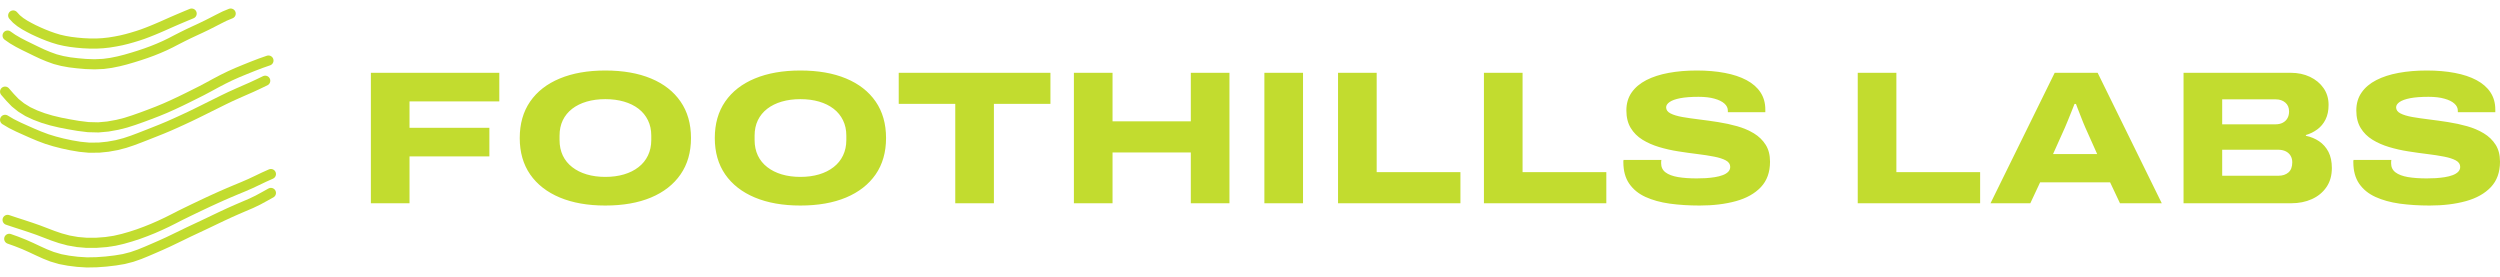
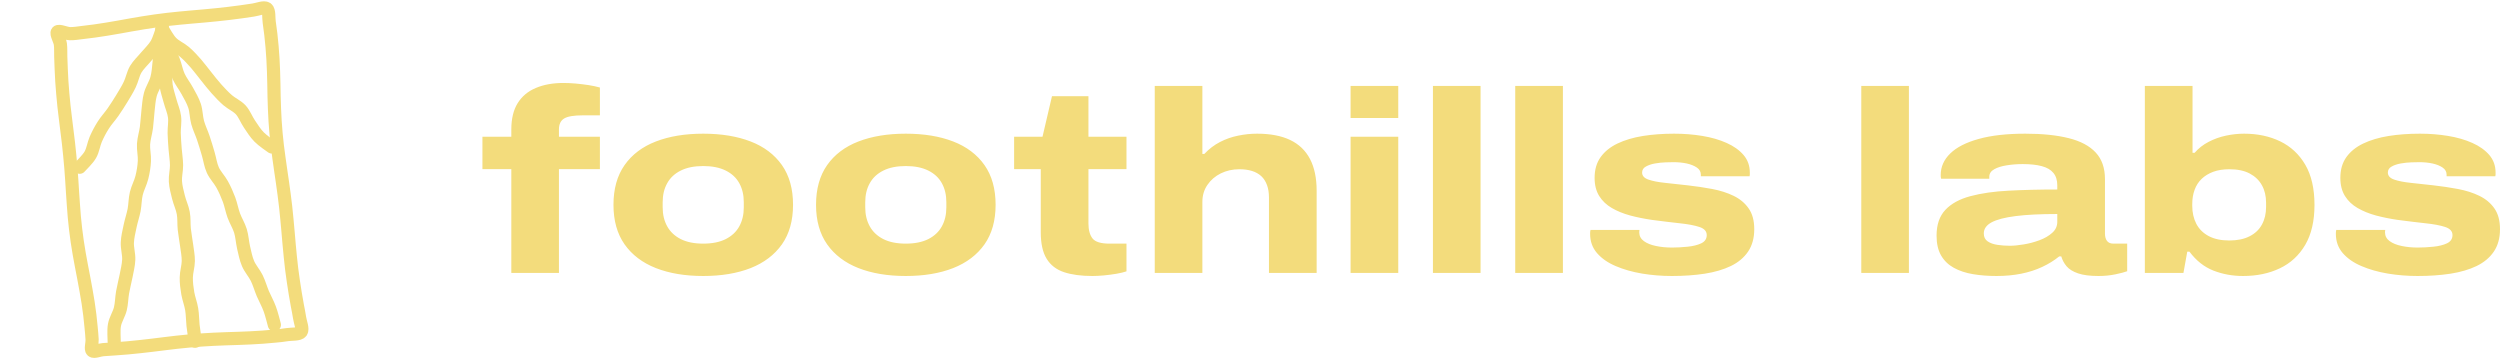
- <svg xmlns="http://www.w3.org/2000/svg" viewBox="0 0 579.71 64" width="579.71" height="64" role="img" aria-label="Foothills Labs">
+ <svg xmlns="http://www.w3.org/2000/svg" viewBox="0 0 445.66 64" width="445.66" height="64" role="img" aria-label="Foothills Labs">
  <g transform="translate(0 0)">
-     <g fill="none" stroke="#C2DC2F" stroke-width="2.35" stroke-linecap="round" stroke-linejoin="round">
-       <path d="M62.82 40.36L61.21 41.08L59.6 41.85L58.03 42.59L56.35 43.32L54.73 43.99L53.12 44.67L51.48 45.38L49.84 46.12L48.25 46.85L46.64 47.61L45.02 48.38L43.41 49.16L41.82 49.94L40.32 50.71L38.7 51.52L37.08 52.28L35.46 52.99L33.84 53.64L32.08 54.29L30.3 54.87L28.52 55.38L26.58 55.83L24.57 56.13L22.36 56.3L20.01 56.3L17.93 56.12L15.89 55.76L13.97 55.24L12.24 54.65L10.59 54.02L8.83 53.35L7.08 52.74L5.3 52.15L3.53 51.58L1.76 50.99" />
-       <path d="M1.18 27.79L2.65 28.66L4.26 29.46L5.88 30.19L7.5 30.91L9.12 31.59L10.88 32.25L12.65 32.79L14.56 33.28L16.48 33.69L18.54 34.04L20.59 34.24L22.95 34.23L25.01 34.02L27.07 33.65L28.95 33.16L30.72 32.57L32.37 31.95L34.14 31.26L35.76 30.62L37.49 29.93L39.14 29.24L40.76 28.52L42.38 27.78L43.99 27.03L45.6 26.25L47.1 25.51L48.7 24.71L50.32 23.91L51.83 23.16L53.41 22.4L55.03 21.67L56.66 20.95L58.33 20.22L59.92 19.48L61.5 18.72" />
-       <path d="M44.44 3.15L43.37 3.59L42.23 4.07L41.05 4.57L39.92 5.06L38.84 5.54L37.67 6.06L36.58 6.53L35.46 7L34.28 7.47L33.11 7.91L31.92 8.31L30.6 8.71L29.42 9.04L28.1 9.36L26.77 9.62L25.3 9.86L23.83 10.02L22.36 10.1L20.74 10.09L19.27 10.02L17.8 9.89L16.33 9.71L15 9.48L13.68 9.18L12.36 8.78L11.18 8.36L10 7.89L8.92 7.42L7.8 6.9L6.77 6.37L5.74 5.8L4.71 5.13L3.82 4.41L3.06 3.59" />
-       <path d="M62.82 44.74L61.35 45.56L59.78 46.41L58.24 47.15L56.53 47.88L54.88 48.59L53.26 49.31L51.64 50.06L50.04 50.82L48.5 51.56L46.94 52.3L45.32 53.06L43.7 53.82L42.08 54.61L40.48 55.38L38.94 56.12L37.31 56.86L35.64 57.59L33.99 58.3L32.37 58.96L30.6 59.58L28.69 60.07L26.77 60.39L24.57 60.65L22.36 60.81L20.15 60.85L17.95 60.71L15.89 60.45L13.97 60.09L12.06 59.53L10.44 58.89L8.83 58.16L7.21 57.4L5.59 56.68L3.82 55.98L2.14 55.38" />
-       <path d="M1.18 21.25L2.33 22.57L3.53 23.82L4.9 24.92L6.47 25.89L8.19 26.69L10 27.37L11.91 27.94L13.97 28.43L16.03 28.83L18.13 29.19L20.45 29.48L22.8 29.54L25.01 29.34L27.22 28.94L29.13 28.46L31.04 27.85L32.96 27.17L34.73 26.51L36.55 25.81L38.34 25.07L40.02 24.32L41.79 23.49L43.41 22.7L45.16 21.83L46.79 21.01L48.41 20.15L50.03 19.27L51.64 18.42L53.38 17.57L55.04 16.83L56.81 16.1L58.65 15.36L60.47 14.66L62.25 14.04" />
-       <path d="M53.49 3.15L52.07 3.74L50.61 4.47L49.29 5.15L47.97 5.82L46.49 6.53L45.17 7.14L43.7 7.83L42.38 8.48L41 9.18L39.58 9.92L38.26 10.56L36.78 11.21L35.31 11.8L33.84 12.34L32.29 12.86L30.75 13.34L29.13 13.81L27.51 14.22L25.74 14.58L23.98 14.82L21.92 14.91L19.86 14.84L17.95 14.67L16.18 14.46L14.42 14.14L12.8 13.72L11.22 13.15L9.83 12.57L8.38 11.89L7.05 11.24L5.59 10.53L4.26 9.84L2.94 9.07L1.76 8.25" />
+     <g fill="none" stroke="#F3DC7C" stroke-width="2.35" stroke-linecap="round" stroke-linejoin="round">
+       <path d="M 10.23 5.69 C 10.52 5.38 11.73 5.98 12.47 6 C 13.21 6.02 13.93 5.88 14.66 5.8 C 15.38 5.72 16.11 5.63 16.84 5.53 C 17.56 5.43 18.28 5.32 19.01 5.2 C 19.73 5.08 20.45 4.95 21.18 4.83 C 21.9 4.7 22.62 4.57 23.34 4.44 C 24.06 4.32 24.79 4.19 25.51 4.07 C 26.23 3.96 26.96 3.85 27.68 3.74 C 28.41 3.64 29.13 3.55 29.86 3.46 C 30.59 3.38 31.32 3.3 32.04 3.23 C 32.77 3.16 33.5 3.09 34.23 3.03 C 34.96 2.96 35.69 2.9 36.42 2.84 C 37.15 2.77 37.87 2.7 38.6 2.63 C 39.33 2.55 40.06 2.47 40.78 2.39 C 41.51 2.3 42.24 2.21 42.96 2.11 C 43.69 2.01 44.37 1.89 45.14 1.79 C 45.9 1.69 47.08 1.18 47.55 1.53 C 48.03 1.89 47.87 3.18 47.99 3.94 C 48.11 4.71 48.19 5.4 48.28 6.13 C 48.36 6.86 48.44 7.6 48.5 8.33 C 48.57 9.06 48.62 9.8 48.66 10.53 C 48.71 11.27 48.74 12.01 48.76 12.74 C 48.79 13.48 48.8 14.22 48.82 14.96 C 48.84 15.69 48.85 16.43 48.86 17.17 C 48.88 17.91 48.9 18.65 48.93 19.38 C 48.96 20.12 48.99 20.86 49.04 21.59 C 49.08 22.33 49.14 23.06 49.21 23.8 C 49.27 24.53 49.35 25.26 49.44 25.99 C 49.53 26.72 49.63 27.45 49.73 28.18 C 49.83 28.91 49.94 29.64 50.04 30.37 C 50.15 31.1 50.26 31.83 50.36 32.56 C 50.47 33.28 50.57 34.01 50.66 34.74 C 50.76 35.47 50.85 36.2 50.93 36.94 C 51.01 37.67 51.08 38.4 51.15 39.13 C 51.22 39.87 51.29 40.6 51.35 41.33 C 51.42 42.06 51.47 42.8 51.54 43.53 C 51.61 44.27 51.67 45 51.75 45.73 C 51.82 46.46 51.9 47.19 51.99 47.92 C 52.08 48.66 52.18 49.39 52.29 50.11 C 52.39 50.84 52.51 51.57 52.63 52.3 C 52.75 53.03 52.89 53.75 53.01 54.48 C 53.14 55.2 53.3 55.88 53.41 56.66 C 53.52 57.44 54.05 58.66 53.69 59.16 C 53.32 59.66 51.99 59.53 51.22 59.65 C 50.44 59.78 49.77 59.84 49.04 59.91 C 48.31 59.99 47.58 60.05 46.85 60.1 C 46.12 60.16 45.39 60.19 44.66 60.23 C 43.93 60.27 43.19 60.29 42.46 60.32 C 41.73 60.34 40.99 60.36 40.26 60.39 C 39.53 60.42 38.79 60.44 38.06 60.48 C 37.33 60.52 36.6 60.56 35.87 60.61 C 35.14 60.66 34.41 60.72 33.68 60.79 C 32.95 60.85 32.22 60.93 31.5 61.01 C 30.77 61.09 30.04 61.18 29.32 61.27 C 28.59 61.36 27.86 61.45 27.14 61.54 C 26.41 61.62 25.68 61.71 24.96 61.79 C 24.23 61.86 23.5 61.94 22.77 62.01 C 22.04 62.07 21.31 62.13 20.58 62.18 C 19.85 62.24 19.08 62.27 18.39 62.33 C 17.7 62.38 16.77 62.82 16.44 62.53 C 16.11 62.23 16.45 61.24 16.42 60.54 C 16.39 59.85 16.31 59.08 16.24 58.34 C 16.17 57.61 16.1 56.88 16.01 56.15 C 15.92 55.42 15.82 54.69 15.71 53.96 C 15.6 53.23 15.47 52.5 15.34 51.78 C 15.22 51.05 15.08 50.33 14.94 49.6 C 14.8 48.87 14.66 48.15 14.52 47.42 C 14.39 46.7 14.25 45.97 14.12 45.24 C 14 44.52 13.88 43.79 13.77 43.06 C 13.66 42.33 13.57 41.6 13.48 40.87 C 13.39 40.14 13.32 39.41 13.25 38.68 C 13.19 37.94 13.13 37.21 13.08 36.47 C 13.02 35.74 12.98 35 12.93 34.27 C 12.88 33.53 12.84 32.8 12.79 32.06 C 12.74 31.33 12.69 30.59 12.63 29.86 C 12.57 29.13 12.5 28.39 12.43 27.66 C 12.36 26.93 12.28 26.2 12.2 25.47 C 12.11 24.73 12.02 24 11.93 23.27 C 11.84 22.54 11.75 21.81 11.66 21.08 C 11.57 20.35 11.48 19.62 11.4 18.89 C 11.33 18.16 11.25 17.42 11.19 16.69 C 11.12 15.96 11.07 15.22 11.02 14.49 C 10.97 13.75 10.94 13.02 10.91 12.28 C 10.87 11.54 10.85 10.81 10.83 10.07 C 10.8 9.33 10.86 8.59 10.76 7.85 C 10.66 7.13 9.95 6 10.23 5.69 Z" />
+       <path d="M 28.79 3.74 C 28.82 4.22 28.95 5.65 29.01 6.6 C 29.06 7.56 29.03 8.52 29.12 9.48 C 29.2 10.43 29.45 11.37 29.54 12.32 C 29.62 13.27 29.48 14.25 29.61 15.2 C 29.74 16.15 30.07 17.07 30.32 18.01 C 30.57 18.95 30.99 19.86 31.11 20.81 C 31.24 21.76 31.03 22.75 31.05 23.71 C 31.07 24.67 31.15 25.62 31.22 26.57 C 31.29 27.53 31.46 28.47 31.47 29.44 C 31.48 30.4 31.21 31.39 31.27 32.34 C 31.33 33.3 31.59 34.23 31.82 35.17 C 32.05 36.11 32.5 37.02 32.67 37.97 C 32.85 38.91 32.75 39.88 32.85 40.83 C 32.95 41.79 33.14 42.73 33.26 43.68 C 33.38 44.63 33.58 45.57 33.57 46.53 C 33.56 47.49 33.22 48.49 33.21 49.46 C 33.19 50.42 33.32 51.37 33.48 52.31 C 33.65 53.26 34.02 54.18 34.17 55.13 C 34.33 56.07 34.31 57.04 34.41 57.99 C 34.52 58.94 34.73 60.36 34.79 60.83" />
+       <path d="M 28.94 5.17 C 28.76 5.62 28.37 7.06 27.89 7.88 C 27.4 8.71 26.66 9.38 26.04 10.12 C 25.42 10.87 24.68 11.54 24.19 12.36 C 23.71 13.19 23.55 14.21 23.13 15.07 C 22.72 15.94 22.2 16.75 21.71 17.57 C 21.21 18.39 20.7 19.19 20.15 19.98 C 19.6 20.77 18.93 21.48 18.42 22.29 C 17.9 23.1 17.46 23.94 17.07 24.83 C 16.69 25.71 16.58 26.76 16.1 27.59 C 15.63 28.42 14.52 29.44 14.21 29.81" />
+       <path d="M 28.94 5.17 C 29.21 5.57 29.89 6.89 30.56 7.58 C 31.23 8.27 32.21 8.66 32.94 9.29 C 33.67 9.92 34.31 10.63 34.94 11.34 C 35.57 12.06 36.13 12.85 36.74 13.59 C 37.34 14.34 37.92 15.1 38.56 15.81 C 39.2 16.53 39.86 17.23 40.58 17.86 C 41.31 18.49 42.28 18.89 42.93 19.6 C 43.57 20.31 43.91 21.29 44.46 22.1 C 45 22.9 45.51 23.73 46.18 24.41 C 46.85 25.1 48.08 25.91 48.47 26.2" />
+       <path d="M 28.94 5.17 C 28.87 5.66 28.65 7.13 28.56 8.11 C 28.46 9.1 28.47 10.1 28.37 11.09 C 28.27 12.07 28.21 13.06 27.95 14.02 C 27.69 14.99 27.06 15.89 26.8 16.85 C 26.54 17.81 26.5 18.81 26.38 19.79 C 26.27 20.77 26.23 21.77 26.1 22.75 C 25.97 23.73 25.65 24.68 25.59 25.67 C 25.53 26.67 25.79 27.71 25.74 28.7 C 25.69 29.69 25.53 30.67 25.29 31.63 C 25.05 32.6 24.53 33.52 24.3 34.49 C 24.07 35.45 24.09 36.45 23.91 37.43 C 23.72 38.4 23.39 39.35 23.19 40.32 C 22.99 41.29 22.74 42.25 22.7 43.25 C 22.66 44.24 22.99 45.3 22.95 46.29 C 22.91 47.28 22.65 48.25 22.47 49.22 C 22.28 50.19 22.02 51.15 21.85 52.13 C 21.68 53.1 21.69 54.1 21.45 55.07 C 21.21 56.03 20.59 56.94 20.41 57.91 C 20.22 58.88 20.37 60.41 20.36 60.91" />
+       <path d="M 28.94 5.17 C 29.06 5.65 29.33 7.13 29.66 8.07 C 29.99 9 30.55 9.85 30.91 10.77 C 31.27 11.69 31.42 12.69 31.83 13.59 C 32.24 14.5 32.9 15.31 33.37 16.18 C 33.85 17.06 34.37 17.92 34.68 18.86 C 34.99 19.8 34.97 20.87 35.23 21.83 C 35.49 22.79 35.94 23.67 36.25 24.61 C 36.57 25.55 36.85 26.51 37.13 27.46 C 37.41 28.41 37.53 29.42 37.94 30.32 C 38.35 31.23 39.12 31.99 39.6 32.87 C 40.08 33.74 40.48 34.65 40.83 35.58 C 41.17 36.5 41.34 37.5 41.68 38.43 C 42.02 39.36 42.57 40.21 42.86 41.15 C 43.15 42.1 43.2 43.14 43.42 44.12 C 43.65 45.09 43.83 46.08 44.22 46.99 C 44.61 47.9 45.33 48.68 45.77 49.57 C 46.21 50.47 46.47 51.43 46.85 52.34 C 47.24 53.25 47.74 54.12 48.08 55.05 C 48.43 55.98 48.77 57.43 48.91 57.91" />
    </g>
  </g>
-   <g fill="#C2DC2F" transform="translate(82.28 47.13)">
-     <path d="M3.72 0V-30.25H33.5V-23.61H12.68V-17.5H31.2V-10.86H12.68V0Z M58.07 0.53Q51.99 0.53 47.53 -1.33Q43.07 -3.2 40.65 -6.69Q38.24 -10.19 38.24 -15.12Q38.24 -20.08 40.65 -23.58Q43.07 -27.08 47.53 -28.93Q51.99 -30.78 58.07 -30.78Q64.24 -30.78 68.68 -28.93Q73.12 -27.08 75.53 -23.58Q77.95 -20.08 77.95 -15.12Q77.95 -10.19 75.53 -6.69Q73.12 -3.2 68.68 -1.33Q64.24 0.53 58.07 0.53ZM58.09 -6.11Q60.46 -6.11 62.41 -6.69Q64.37 -7.27 65.79 -8.38Q67.21 -9.48 67.97 -11.07Q68.74 -12.67 68.74 -14.65V-15.69Q68.74 -17.67 67.97 -19.24Q67.21 -20.81 65.79 -21.91Q64.37 -23 62.41 -23.57Q60.46 -24.14 58.09 -24.14Q55.72 -24.14 53.77 -23.57Q51.82 -23 50.4 -21.91Q48.98 -20.81 48.22 -19.24Q47.47 -17.67 47.47 -15.69V-14.65Q47.47 -12.67 48.22 -11.07Q48.98 -9.48 50.4 -8.38Q51.82 -7.27 53.77 -6.69Q55.72 -6.11 58.09 -6.11Z M103.31 0.53Q97.22 0.53 92.76 -1.33Q88.3 -3.2 85.88 -6.69Q83.47 -10.19 83.47 -15.12Q83.47 -20.08 85.88 -23.58Q88.3 -27.08 92.76 -28.93Q97.22 -30.78 103.31 -30.78Q109.47 -30.78 113.91 -28.93Q118.35 -27.08 120.77 -23.58Q123.18 -20.08 123.18 -15.12Q123.18 -10.19 120.77 -6.69Q118.35 -3.2 113.91 -1.33Q109.47 0.53 103.31 0.53ZM103.32 -6.11Q105.69 -6.11 107.65 -6.69Q109.6 -7.27 111.02 -8.38Q112.44 -9.48 113.2 -11.07Q113.97 -12.67 113.97 -14.65V-15.69Q113.97 -17.67 113.2 -19.24Q112.44 -20.81 111.02 -21.91Q109.6 -23 107.65 -23.57Q105.69 -24.14 103.32 -24.14Q100.96 -24.14 99 -23.57Q97.05 -23 95.63 -21.91Q94.21 -20.81 93.45 -19.24Q92.7 -17.67 92.7 -15.69V-14.65Q92.7 -12.67 93.45 -11.07Q94.21 -9.48 95.63 -8.38Q97.05 -7.27 99 -6.69Q100.96 -6.11 103.32 -6.11Z M139.23 0V-23.04H126.12V-30.25H161.3V-23.04H148.19V0Z M166.74 0V-30.25H175.7V-18.99H193.85V-30.25H202.81V0H193.85V-11.78H175.7V0Z M210.91 0V-30.25H219.87V0Z M227.99 0V-30.25H236.95V-7.21H256.37V0Z M261.82 0V-30.25H270.78V-7.21H290.2V0Z M311.81 0.53Q308.11 0.53 304.91 0.09Q301.7 -0.36 299.29 -1.46Q296.88 -2.56 295.52 -4.53Q294.15 -6.5 294.15 -9.54Q294.15 -9.63 294.15 -9.77Q294.15 -9.92 294.2 -10.05H302.97Q302.93 -9.88 302.92 -9.68Q302.91 -9.49 302.91 -9.27Q302.91 -7.93 303.93 -7.16Q304.95 -6.39 306.82 -6.07Q308.68 -5.76 311.15 -5.76Q312.19 -5.76 313.27 -5.82Q314.35 -5.89 315.36 -6.05Q316.37 -6.21 317.17 -6.51Q317.98 -6.81 318.45 -7.28Q318.93 -7.76 318.93 -8.43Q318.93 -9.38 317.92 -9.93Q316.91 -10.48 315.19 -10.81Q313.46 -11.15 311.32 -11.41Q309.18 -11.67 306.89 -12.03Q304.59 -12.39 302.45 -13.03Q300.31 -13.67 298.59 -14.73Q296.87 -15.79 295.86 -17.45Q294.85 -19.12 294.85 -21.52Q294.85 -23.92 296.06 -25.67Q297.28 -27.42 299.47 -28.55Q301.67 -29.68 304.66 -30.23Q307.65 -30.78 311.17 -30.78Q314.76 -30.78 317.69 -30.22Q320.61 -29.67 322.71 -28.55Q324.81 -27.43 325.94 -25.73Q327.07 -24.02 327.07 -21.73V-21.12H318.38V-21.48Q318.38 -22.4 317.59 -23.11Q316.79 -23.83 315.28 -24.25Q313.76 -24.68 311.59 -24.68Q309 -24.68 307.33 -24.36Q305.66 -24.03 304.87 -23.47Q304.07 -22.91 304.07 -22.24Q304.07 -21.35 305.08 -20.83Q306.09 -20.31 307.82 -20Q309.54 -19.7 311.68 -19.44Q313.82 -19.18 316.12 -18.82Q318.41 -18.46 320.55 -17.86Q322.69 -17.25 324.42 -16.21Q326.14 -15.16 327.15 -13.56Q328.16 -11.97 328.16 -9.63Q328.16 -5.99 326.05 -3.75Q323.94 -1.51 320.25 -0.49Q316.56 0.53 311.81 0.53Z M348.5 0V-30.25H357.46V-7.21H376.88V0Z M379.29 0 394.17 -30.25H404.13L419 0H409.31L407.02 -4.85H390.79L388.52 0ZM393.79 -11.41H404.02L401.27 -17.56Q401.1 -17.97 400.78 -18.72Q400.47 -19.48 400.14 -20.34Q399.81 -21.19 399.52 -21.93Q399.24 -22.67 399.1 -23.03H398.77Q398.45 -22.22 398.03 -21.17Q397.61 -20.12 397.21 -19.14Q396.82 -18.15 396.54 -17.54Z M424.05 0V-30.25H448.92Q451.38 -30.25 453.37 -29.31Q455.36 -28.36 456.52 -26.69Q457.68 -25.02 457.68 -22.8Q457.68 -20.82 456.97 -19.41Q456.26 -18 455.07 -17.13Q453.88 -16.25 452.42 -15.82V-15.64Q454.12 -15.29 455.49 -14.37Q456.85 -13.45 457.65 -11.92Q458.44 -10.39 458.44 -8.17Q458.44 -5.57 457.19 -3.75Q455.94 -1.92 453.81 -0.96Q451.68 0 449.06 0ZM433.01 -6.38H446.07Q447.48 -6.38 448.37 -7.14Q449.26 -7.91 449.26 -9.5Q449.26 -10.34 448.88 -11Q448.49 -11.67 447.75 -12.04Q447.01 -12.41 445.95 -12.41H433.01ZM433.01 -18.3H445.33Q446.35 -18.3 447.05 -18.67Q447.76 -19.04 448.14 -19.71Q448.52 -20.38 448.52 -21.3Q448.52 -22.59 447.65 -23.34Q446.78 -24.09 445.45 -24.09H433.01Z M481.08 0.53Q477.38 0.53 474.17 0.09Q470.97 -0.36 468.56 -1.46Q466.14 -2.56 464.78 -4.53Q463.42 -6.5 463.42 -9.54Q463.42 -9.63 463.42 -9.77Q463.42 -9.92 463.47 -10.05H472.24Q472.2 -9.88 472.19 -9.68Q472.18 -9.49 472.18 -9.27Q472.18 -7.93 473.2 -7.16Q474.22 -6.39 476.08 -6.07Q477.95 -5.76 480.42 -5.76Q481.46 -5.76 482.54 -5.82Q483.62 -5.89 484.63 -6.05Q485.64 -6.21 486.44 -6.51Q487.24 -6.81 487.72 -7.28Q488.2 -7.76 488.2 -8.43Q488.2 -9.38 487.19 -9.93Q486.18 -10.48 484.46 -10.81Q482.73 -11.15 480.59 -11.41Q478.45 -11.67 476.16 -12.03Q473.86 -12.39 471.72 -13.03Q469.58 -13.67 467.86 -14.73Q466.13 -15.79 465.12 -17.45Q464.11 -19.12 464.11 -21.52Q464.11 -23.92 465.33 -25.67Q466.54 -27.42 468.74 -28.55Q470.93 -29.68 473.92 -30.23Q476.91 -30.78 480.44 -30.78Q484.03 -30.78 486.96 -30.22Q489.88 -29.67 491.98 -28.55Q494.08 -27.43 495.21 -25.73Q496.34 -24.02 496.34 -21.73V-21.12H487.65V-21.48Q487.65 -22.4 486.85 -23.11Q486.06 -23.83 484.54 -24.25Q483.03 -24.68 480.86 -24.68Q478.26 -24.68 476.6 -24.36Q474.93 -24.03 474.13 -23.47Q473.34 -22.91 473.34 -22.24Q473.34 -21.35 474.35 -20.83Q475.36 -20.31 477.09 -20Q478.81 -19.7 480.95 -19.44Q483.09 -19.18 485.38 -18.82Q487.68 -18.46 489.82 -17.86Q491.96 -17.25 493.68 -16.21Q495.41 -15.16 496.42 -13.56Q497.43 -11.97 497.43 -9.63Q497.43 -5.99 495.32 -3.75Q493.21 -1.51 489.52 -0.49Q485.83 0.53 481.08 0.53Z" />
+   <g fill="#F3DC7C" transform="translate(85.51 48.65)">
+     <path d="M5.64 0V-18.5H0.49V-24.27H5.64V-25.58Q5.64 -28.43 6.77 -30.26Q7.91 -32.09 10.01 -32.97Q12.11 -33.86 14.93 -33.86Q15.92 -33.86 17.1 -33.76Q18.28 -33.65 19.41 -33.48Q20.54 -33.3 21.43 -33.05V-28.09H18.4Q15.98 -28.09 15.06 -27.53Q14.13 -26.97 14.13 -25.57V-24.27H21.43V-18.5H14.13V0Z M39.85 0.55Q35.01 0.55 31.41 -0.86Q27.81 -2.28 25.83 -5.09Q23.85 -7.91 23.85 -12.14Q23.85 -16.4 25.83 -19.22Q27.81 -22.04 31.41 -23.43Q35.01 -24.82 39.85 -24.82Q44.7 -24.82 48.3 -23.43Q51.89 -22.04 53.88 -19.22Q55.86 -16.4 55.86 -12.14Q55.86 -7.91 53.88 -5.09Q51.89 -2.28 48.3 -0.86Q44.7 0.55 39.85 0.55ZM39.85 -5.22Q42.25 -5.22 43.87 -6.03Q45.48 -6.85 46.28 -8.3Q47.08 -9.76 47.08 -11.68V-12.6Q47.08 -14.55 46.28 -15.99Q45.48 -17.44 43.87 -18.24Q42.25 -19.05 39.85 -19.05Q37.45 -19.05 35.84 -18.24Q34.23 -17.44 33.43 -15.99Q32.62 -14.55 32.62 -12.6V-11.68Q32.62 -9.76 33.43 -8.3Q34.23 -6.85 35.84 -6.03Q37.45 -5.22 39.85 -5.22Z M75.96 0.55Q71.12 0.55 67.52 -0.86Q63.92 -2.28 61.94 -5.09Q59.96 -7.91 59.96 -12.14Q59.96 -16.4 61.94 -19.22Q63.92 -22.04 67.52 -23.43Q71.12 -24.82 75.96 -24.82Q80.81 -24.82 84.41 -23.43Q88 -22.04 89.99 -19.22Q91.97 -16.4 91.97 -12.14Q91.97 -7.91 89.99 -5.09Q88 -2.28 84.41 -0.86Q80.81 0.55 75.96 0.55ZM75.96 -5.22Q78.36 -5.22 79.98 -6.03Q81.59 -6.85 82.39 -8.3Q83.19 -9.76 83.19 -11.68V-12.6Q83.19 -14.55 82.39 -15.99Q81.59 -17.44 79.98 -18.24Q78.36 -19.05 75.96 -19.05Q73.56 -19.05 71.95 -18.24Q70.34 -17.44 69.54 -15.99Q68.73 -14.55 68.73 -12.6V-11.68Q68.73 -9.76 69.54 -8.3Q70.34 -6.85 71.95 -6.03Q73.56 -5.22 75.96 -5.22Z M109.24 0.55Q106.22 0.55 104.17 -0.13Q102.11 -0.82 101.07 -2.52Q100.02 -4.22 100.02 -7.26V-18.5H95.27V-24.27H100.33L102.02 -31.5H108.52V-24.27H115.3V-18.5H108.52V-8.82Q108.52 -7.07 109.25 -6.14Q109.98 -5.22 112.27 -5.22H115.3V-0.28Q114.65 -0.05 113.53 0.15Q112.4 0.34 111.24 0.45Q110.07 0.55 109.24 0.55Z M120.34 0V-33.33H128.83V-21.21H129.18Q130.44 -22.55 131.98 -23.34Q133.51 -24.13 135.21 -24.47Q136.91 -24.82 138.59 -24.82Q142.12 -24.82 144.47 -23.7Q146.82 -22.58 148.01 -20.32Q149.2 -18.05 149.2 -14.65V0H140.7V-13.47Q140.7 -14.71 140.35 -15.66Q140 -16.62 139.34 -17.24Q138.67 -17.86 137.69 -18.17Q136.71 -18.48 135.43 -18.48Q133.61 -18.48 132.11 -17.74Q130.62 -17 129.73 -15.69Q128.83 -14.38 128.83 -12.66V0Z M155.25 -27.62V-33.33H163.75V-27.62ZM155.25 0V-24.27H163.75V0Z M169.93 0V-33.33H178.42V0Z M184.6 0V-33.33H193.1V0Z M212.53 0.55Q209.81 0.55 207.21 0.12Q204.61 -0.32 202.53 -1.21Q200.44 -2.09 199.19 -3.52Q197.95 -4.95 197.95 -6.96Q197.95 -7.14 197.96 -7.31Q197.97 -7.48 198.02 -7.66H206.75Q206.73 -7.54 206.72 -7.42Q206.71 -7.29 206.71 -7.2Q206.73 -6.25 207.55 -5.66Q208.36 -5.07 209.69 -4.8Q211.01 -4.52 212.55 -4.52Q213.87 -4.52 215.32 -4.67Q216.76 -4.81 217.75 -5.27Q218.74 -5.74 218.74 -6.74Q218.74 -7.76 217.43 -8.19Q216.13 -8.62 213.92 -8.85Q211.72 -9.09 208.98 -9.45Q206.92 -9.75 205.08 -10.24Q203.25 -10.74 201.82 -11.57Q200.39 -12.4 199.57 -13.71Q198.75 -15.03 198.75 -16.94Q198.75 -19.15 199.83 -20.65Q200.91 -22.15 202.84 -23.07Q204.77 -23.99 207.35 -24.41Q209.93 -24.82 212.92 -24.82Q215.54 -24.82 217.96 -24.42Q220.38 -24.02 222.28 -23.17Q224.19 -22.32 225.31 -21.01Q226.42 -19.7 226.42 -17.89Q226.42 -17.73 226.42 -17.55Q226.42 -17.36 226.38 -17.23H217.69V-17.51Q217.69 -18.3 216.98 -18.78Q216.26 -19.27 215.16 -19.51Q214.06 -19.74 212.83 -19.74Q212.35 -19.74 211.42 -19.71Q210.49 -19.68 209.52 -19.51Q208.56 -19.34 207.89 -18.96Q207.22 -18.59 207.22 -17.89Q207.22 -17.02 208.36 -16.63Q209.49 -16.24 211.34 -16.05Q213.19 -15.86 215.36 -15.61Q217.58 -15.36 219.71 -14.96Q221.84 -14.56 223.53 -13.74Q225.22 -12.92 226.21 -11.5Q227.21 -10.08 227.21 -7.8Q227.21 -5.42 226.11 -3.8Q225.02 -2.19 223.04 -1.23Q221.07 -0.28 218.38 0.14Q215.7 0.55 212.53 0.55Z M246.29 0V-33.33H254.78V0Z M270.39 0.55Q268.13 0.55 266.18 0.22Q264.23 -0.11 262.77 -0.92Q261.32 -1.72 260.51 -3.12Q259.71 -4.51 259.71 -6.65Q259.71 -9.57 261.28 -11.24Q262.85 -12.91 265.74 -13.68Q268.64 -14.46 272.57 -14.66Q276.5 -14.87 281.23 -14.87V-15.61Q281.23 -17 280.53 -17.83Q279.84 -18.67 278.47 -19.03Q277.11 -19.4 275.06 -19.4Q273.59 -19.4 272.23 -19.18Q270.86 -18.97 269.99 -18.48Q269.11 -17.99 269.11 -17.14V-16.79H260.52Q260.47 -16.97 260.46 -17.12Q260.45 -17.26 260.45 -17.47Q260.45 -19.63 262.15 -21.29Q263.85 -22.95 267.21 -23.88Q270.57 -24.82 275.52 -24.82Q280.09 -24.82 283.27 -24.02Q286.44 -23.23 288.08 -21.46Q289.73 -19.69 289.73 -16.71V-7.01Q289.73 -6.21 290.08 -5.72Q290.44 -5.22 291.24 -5.22H293.69V-0.3Q293.03 -0.05 291.61 0.25Q290.19 0.55 288.57 0.55Q286.29 0.55 284.93 0.08Q283.56 -0.39 282.89 -1.18Q282.22 -1.98 281.94 -2.94H281.57Q280.26 -1.87 278.55 -1.07Q276.85 -0.27 274.8 0.14Q272.76 0.55 270.39 0.55ZM272.78 -4.84Q273.82 -4.84 275.24 -5.08Q276.66 -5.31 278.04 -5.82Q279.42 -6.33 280.32 -7.14Q281.23 -7.94 281.23 -9.11V-10.5Q276.7 -10.5 273.8 -10.13Q270.89 -9.76 269.51 -9.01Q268.13 -8.26 268.13 -7.04Q268.13 -6.1 268.81 -5.63Q269.49 -5.16 270.57 -5Q271.64 -4.84 272.78 -4.84Z M314.34 0.55Q311.54 0.55 309.07 -0.41Q306.59 -1.38 304.79 -3.79H304.4L303.72 0H296.84V-33.33H305.34V-21.41H305.71Q306.75 -22.61 308.2 -23.36Q309.65 -24.12 311.3 -24.47Q312.94 -24.82 314.53 -24.82Q318.14 -24.82 320.97 -23.45Q323.8 -22.08 325.44 -19.28Q327.08 -16.47 327.08 -12.12Q327.08 -7.82 325.43 -5Q323.77 -2.18 320.9 -0.82Q318.03 0.55 314.34 0.55ZM311.88 -5.78Q314.05 -5.78 315.51 -6.53Q316.98 -7.27 317.71 -8.62Q318.45 -9.97 318.45 -11.75V-12.52Q318.45 -14.3 317.71 -15.62Q316.98 -16.95 315.53 -17.72Q314.09 -18.48 311.92 -18.48Q310.27 -18.48 309.04 -18.03Q307.8 -17.57 306.96 -16.76Q306.12 -15.95 305.71 -14.81Q305.29 -13.68 305.29 -12.28V-11.96Q305.29 -10.14 306.02 -8.74Q306.76 -7.34 308.23 -6.56Q309.71 -5.78 311.88 -5.78Z M345.47 0.55Q342.75 0.55 340.15 0.12Q337.55 -0.32 335.47 -1.21Q333.38 -2.09 332.13 -3.52Q330.89 -4.95 330.89 -6.96Q330.89 -7.14 330.9 -7.31Q330.91 -7.48 330.96 -7.66H339.69Q339.67 -7.54 339.66 -7.42Q339.65 -7.29 339.65 -7.2Q339.67 -6.25 340.49 -5.66Q341.3 -5.07 342.63 -4.8Q343.95 -4.52 345.49 -4.52Q346.81 -4.52 348.26 -4.67Q349.7 -4.81 350.69 -5.27Q351.68 -5.74 351.68 -6.74Q351.68 -7.76 350.37 -8.19Q349.07 -8.62 346.86 -8.85Q344.66 -9.09 341.92 -9.45Q339.86 -9.75 338.02 -10.24Q336.19 -10.74 334.76 -11.57Q333.33 -12.4 332.51 -13.71Q331.69 -15.03 331.69 -16.94Q331.69 -19.15 332.77 -20.65Q333.85 -22.15 335.78 -23.07Q337.71 -23.99 340.29 -24.41Q342.87 -24.82 345.86 -24.82Q348.48 -24.82 350.9 -24.42Q353.32 -24.02 355.22 -23.17Q357.13 -22.32 358.25 -21.01Q359.36 -19.7 359.36 -17.89Q359.36 -17.73 359.36 -17.55Q359.36 -17.36 359.32 -17.23H350.63V-17.51Q350.63 -18.3 349.92 -18.78Q349.2 -19.27 348.1 -19.51Q347 -19.74 345.77 -19.74Q345.29 -19.74 344.36 -19.71Q343.43 -19.68 342.46 -19.51Q341.5 -19.34 340.83 -18.96Q340.16 -18.59 340.16 -17.89Q340.16 -17.02 341.3 -16.63Q342.43 -16.24 344.28 -16.05Q346.13 -15.86 348.3 -15.61Q350.52 -15.36 352.65 -14.96Q354.78 -14.56 356.47 -13.74Q358.16 -12.92 359.15 -11.5Q360.15 -10.08 360.15 -7.8Q360.15 -5.42 359.05 -3.8Q357.96 -2.19 355.98 -1.23Q354.01 -0.28 351.32 0.14Q348.64 0.55 345.47 0.55Z" />
  </g>
</svg>
